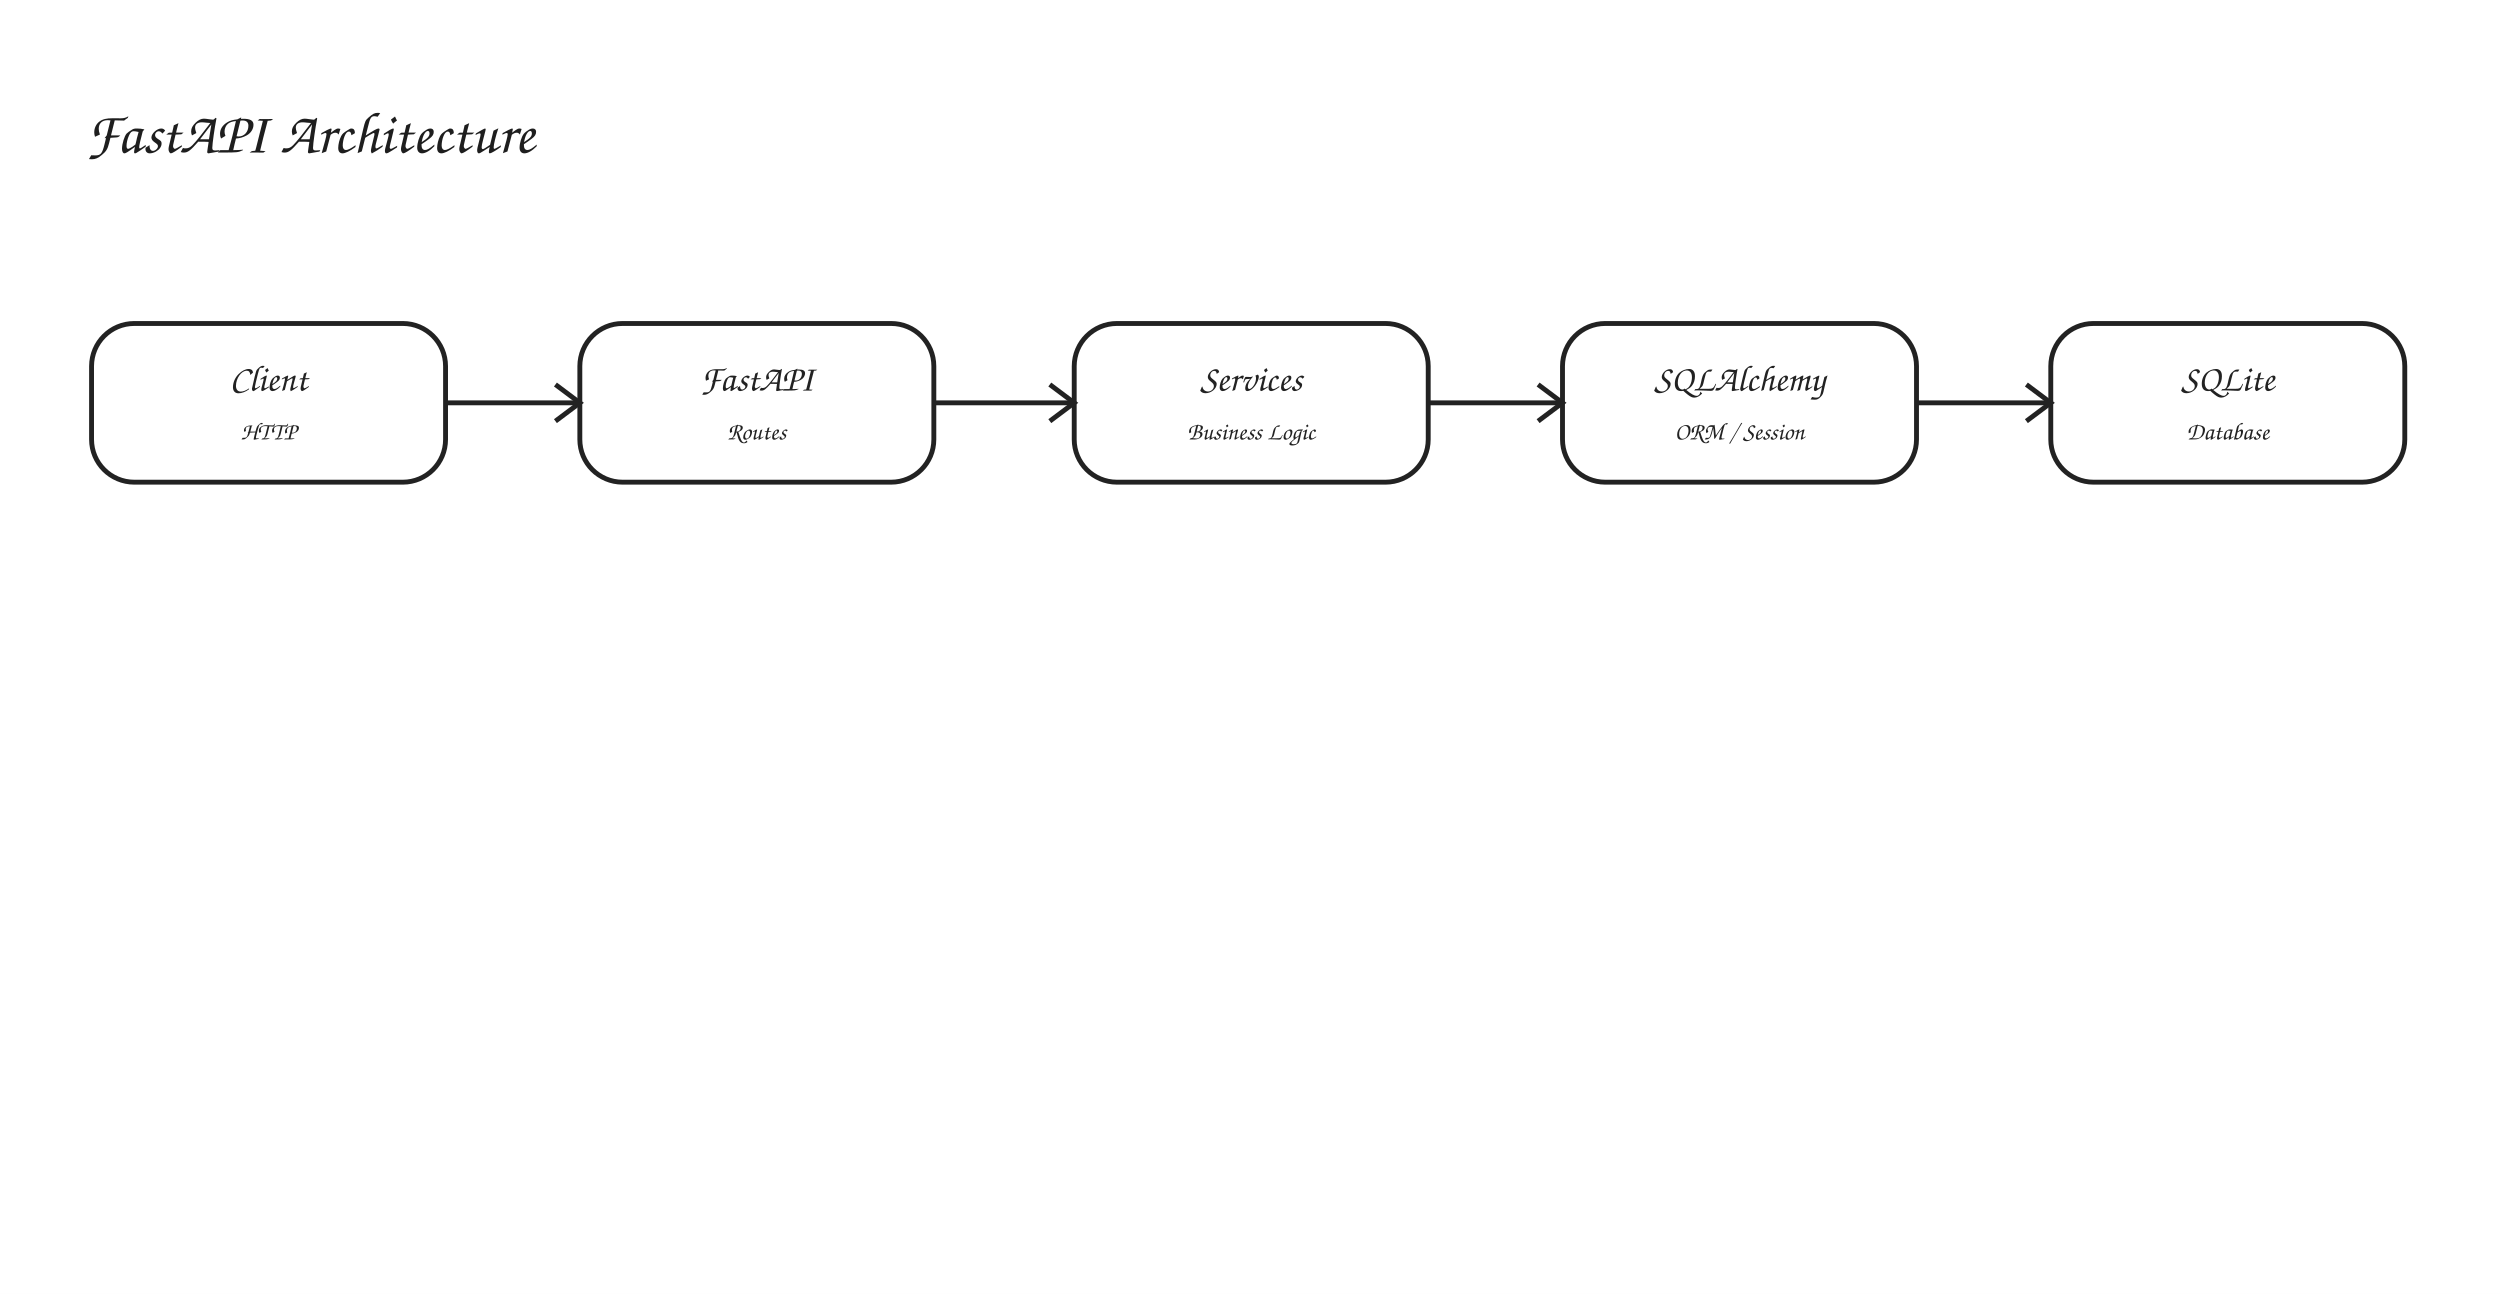
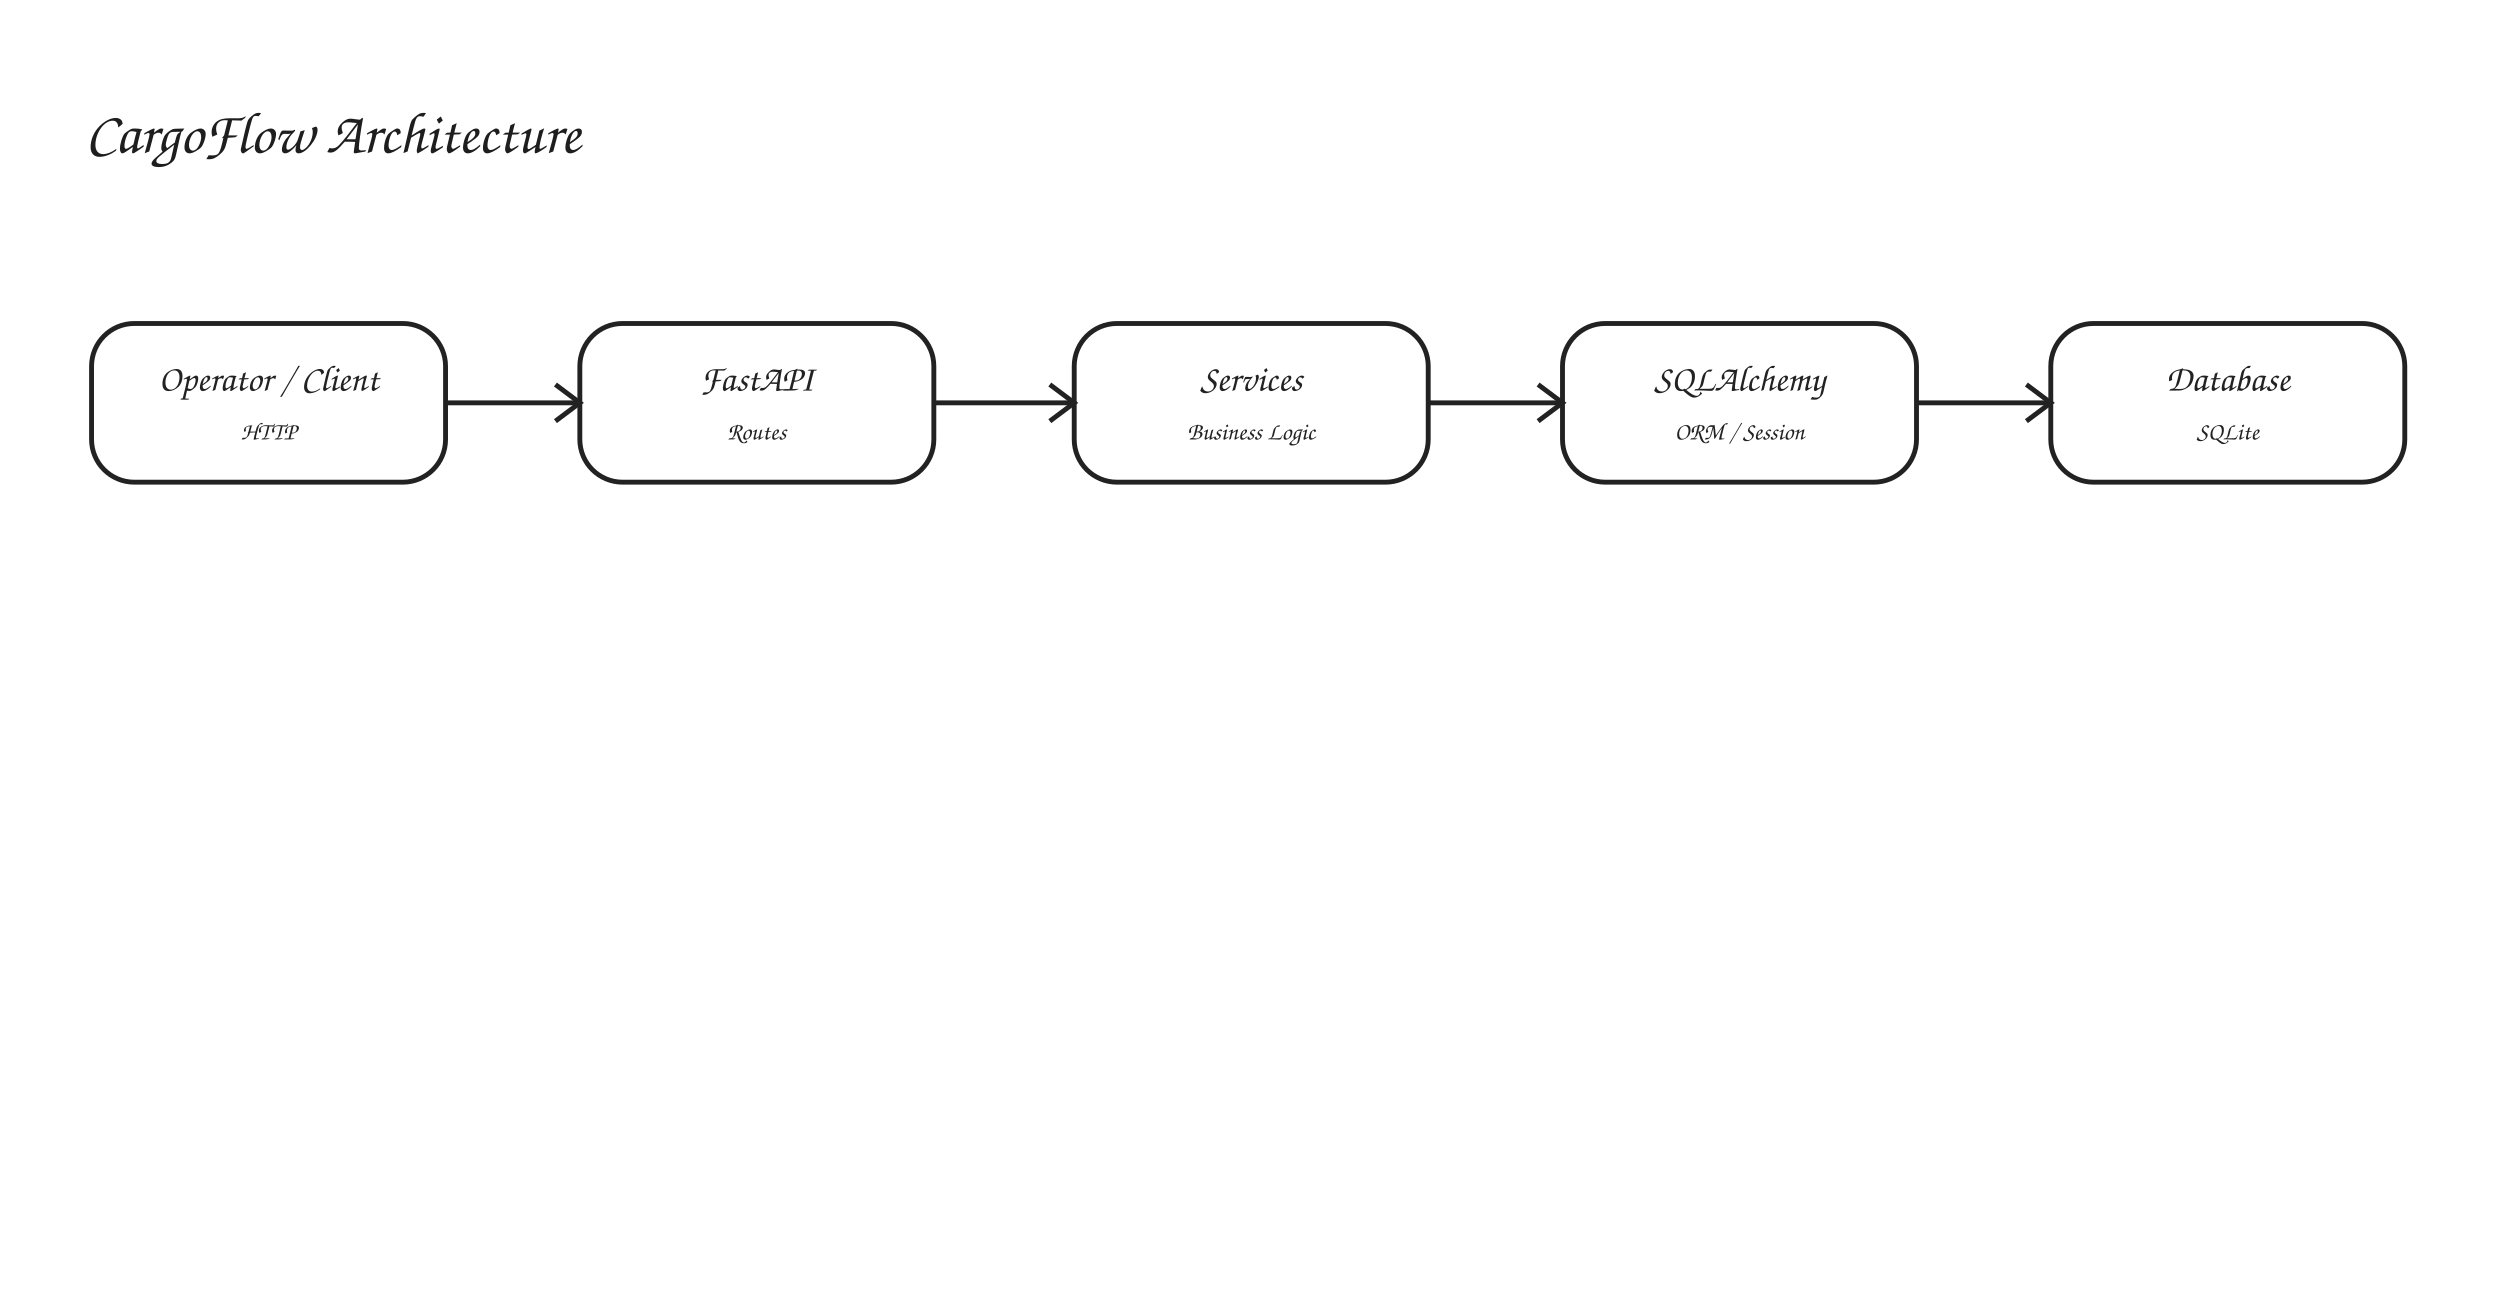
<svg xmlns="http://www.w3.org/2000/svg" width="2048" height="1060" viewBox="0 0 2048 1060">
  <rect width="100%" height="100%" fill="white" />
  <g fill="#1e1e1e" font-family="Comic Sans MS, Segoe Print, cursive">
-     <text x="70" y="125" font-size="48">FastAPI Architecture</text>
+     <text x="70" y="125" font-size="48">CargoFlow Architecture</text>
  </g>
  <g fill="white" stroke="#222" stroke-width="4">
    <rect x="75" y="265" width="290" height="130" rx="35" />
    <rect x="475" y="265" width="290" height="130" rx="35" />
    <rect x="880" y="265" width="290" height="130" rx="35" />
    <rect x="1280" y="265" width="290" height="130" rx="35" />
    <rect x="1680" y="265" width="290" height="130" rx="35" />
  </g>
  <g fill="#222" font-family="Comic Sans MS, Segoe Print, cursive" text-anchor="middle">
-     <text x="220" y="320" font-size="30">Client</text>
+     <text x="220" y="320" font-size="30">Operator / Client</text>
    <text x="220" y="360" font-size="20">HTTP</text>
    <text x="620" y="320" font-size="30">FastAPI</text>
    <text x="620" y="360" font-size="20">Routes</text>
    <text x="1025" y="320" font-size="30">Services</text>
    <text x="1025" y="360" font-size="20">Business Logic</text>
    <text x="1425" y="320" font-size="30">SQLAlchemy</text>
    <text x="1425" y="360" font-size="20">ORM / Session</text>
-     <text x="1825" y="320" font-size="30">SQLite</text>
-     <text x="1825" y="360" font-size="20">Database</text>
+     <text x="1825" y="320" font-size="30">Database</text>
+     <text x="1825" y="360" font-size="20">SQLite</text>
  </g>
  <g stroke="#222" stroke-width="4" fill="none">
    <path d="M365 330 H475" />
    <path d="M765 330 H880" />
    <path d="M1170 330 H1280" />
    <path d="M1570 330 H1680" />
    <path d="M455 315 l20 15 -20 15" />
    <path d="M860 315 l20 15 -20 15" />
    <path d="M1260 315 l20 15 -20 15" />
    <path d="M1660 315 l20 15 -20 15" />
  </g>
</svg>
